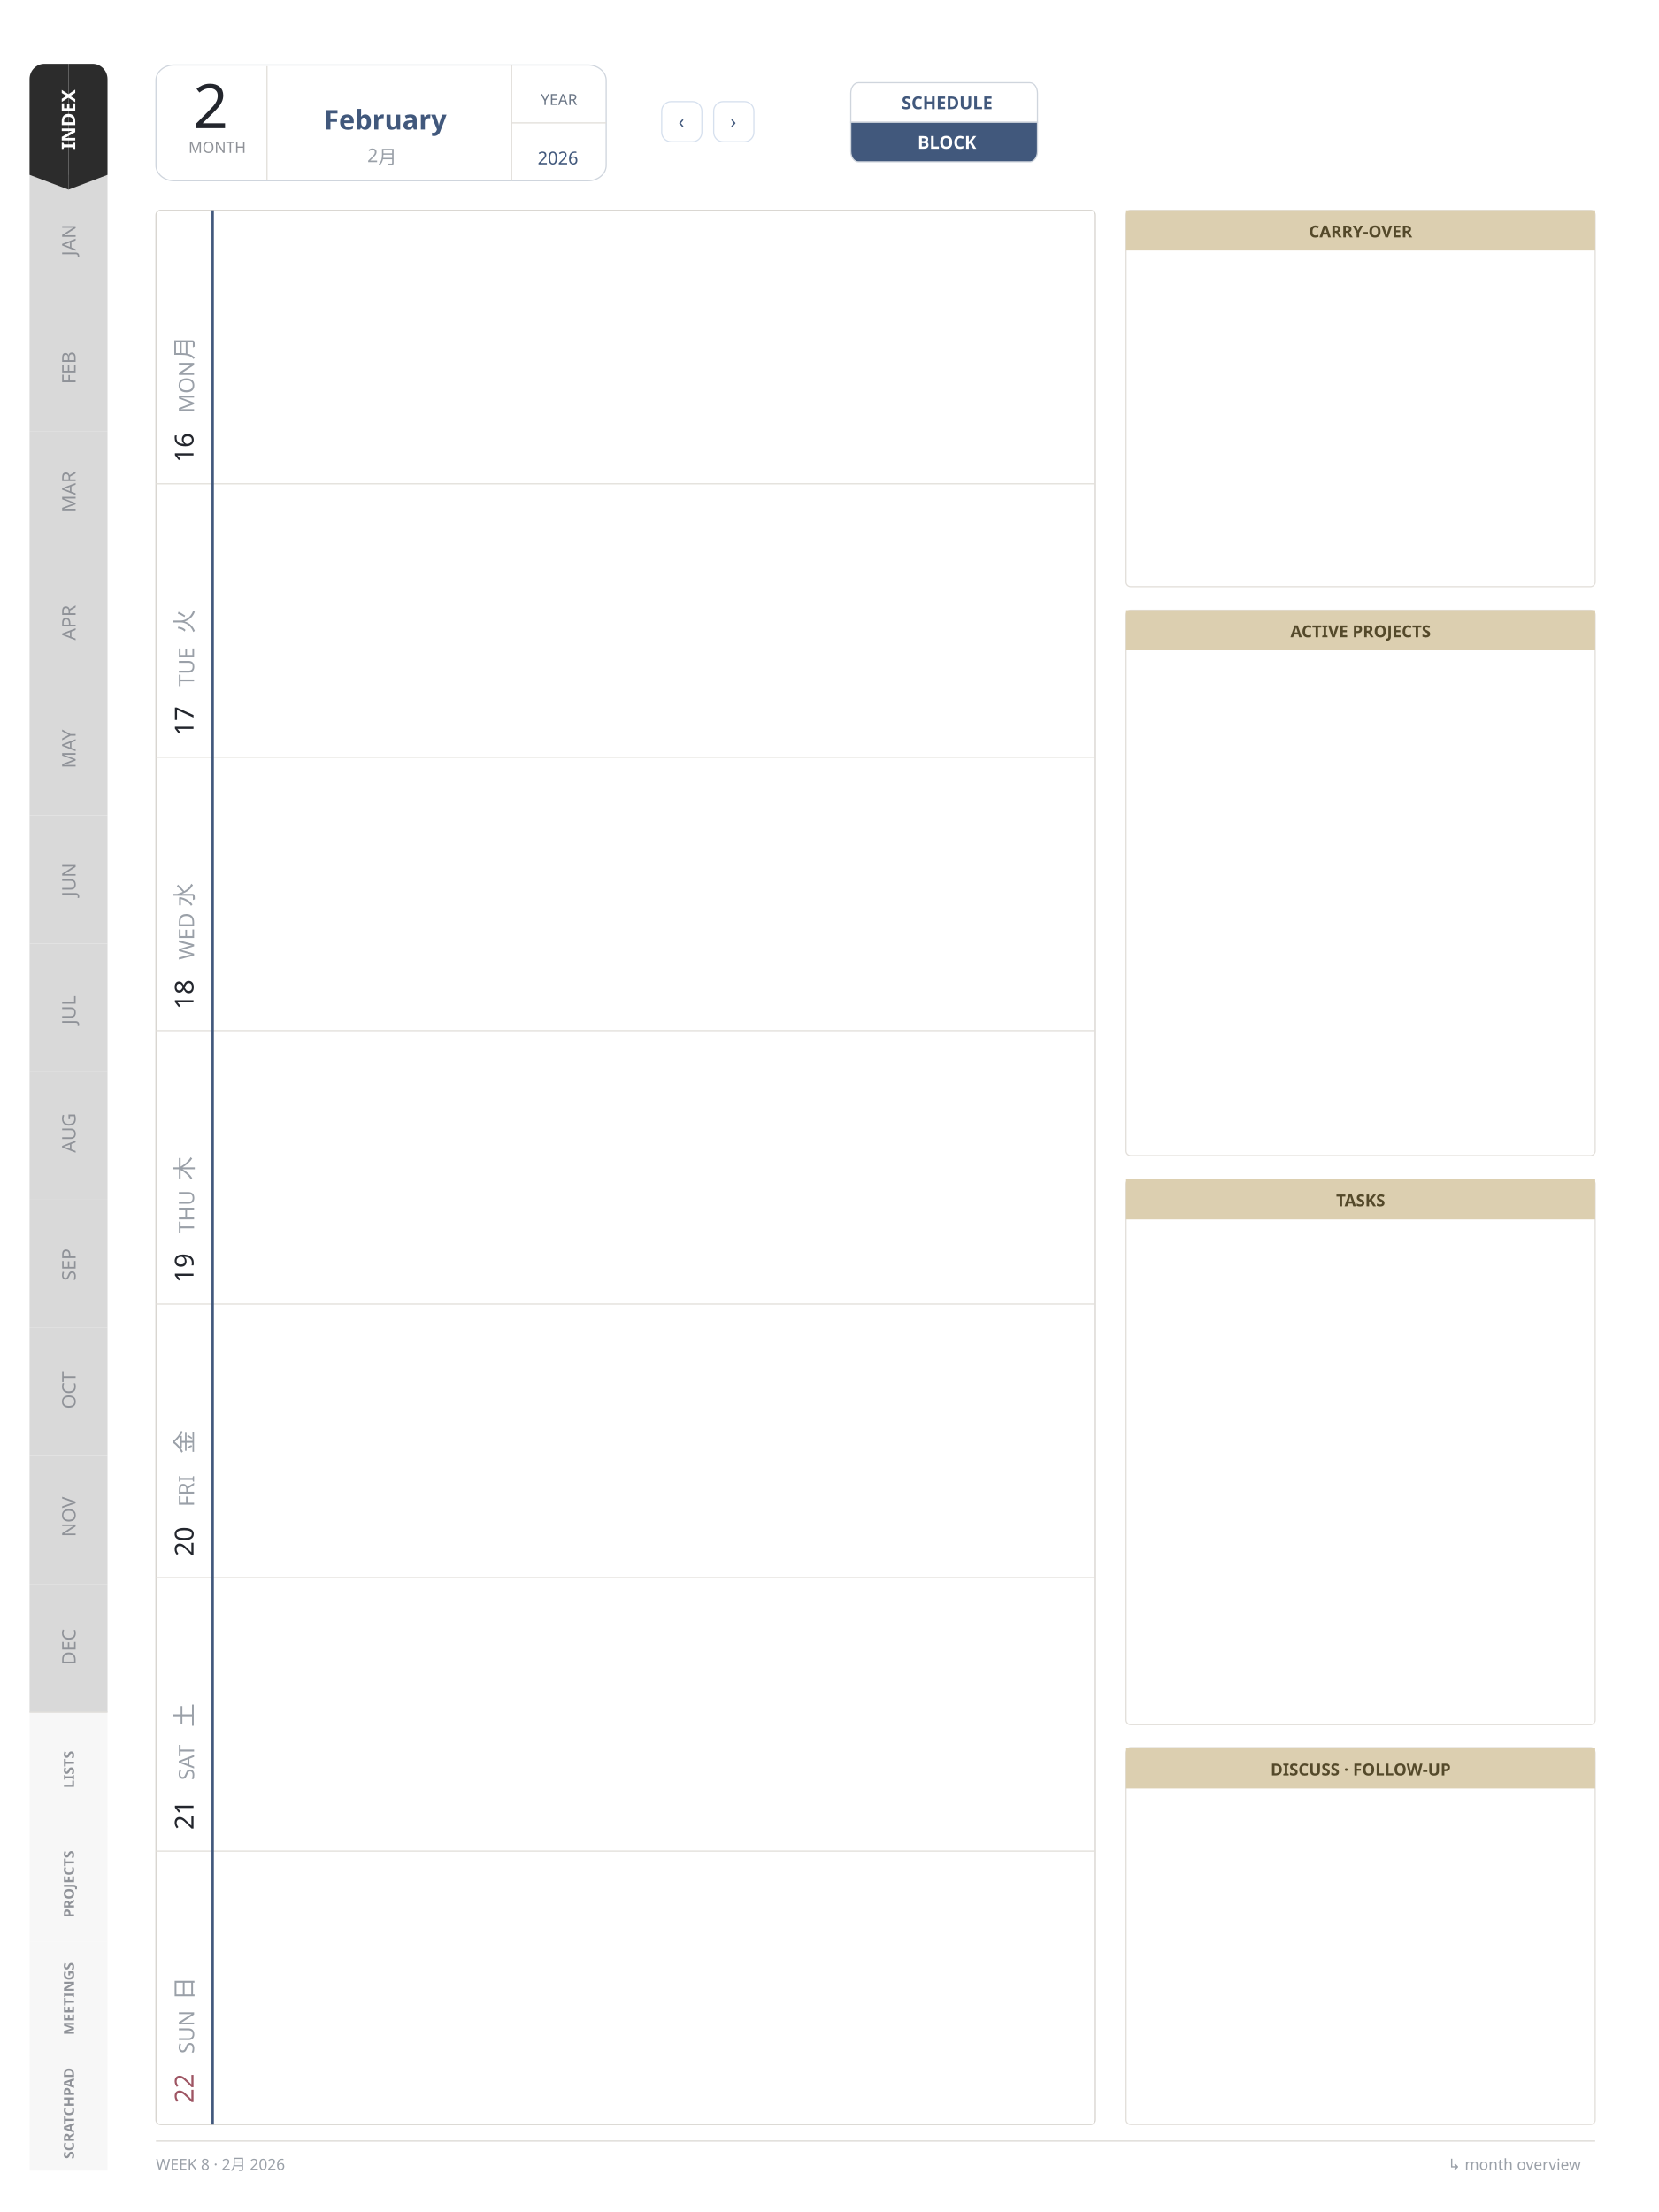
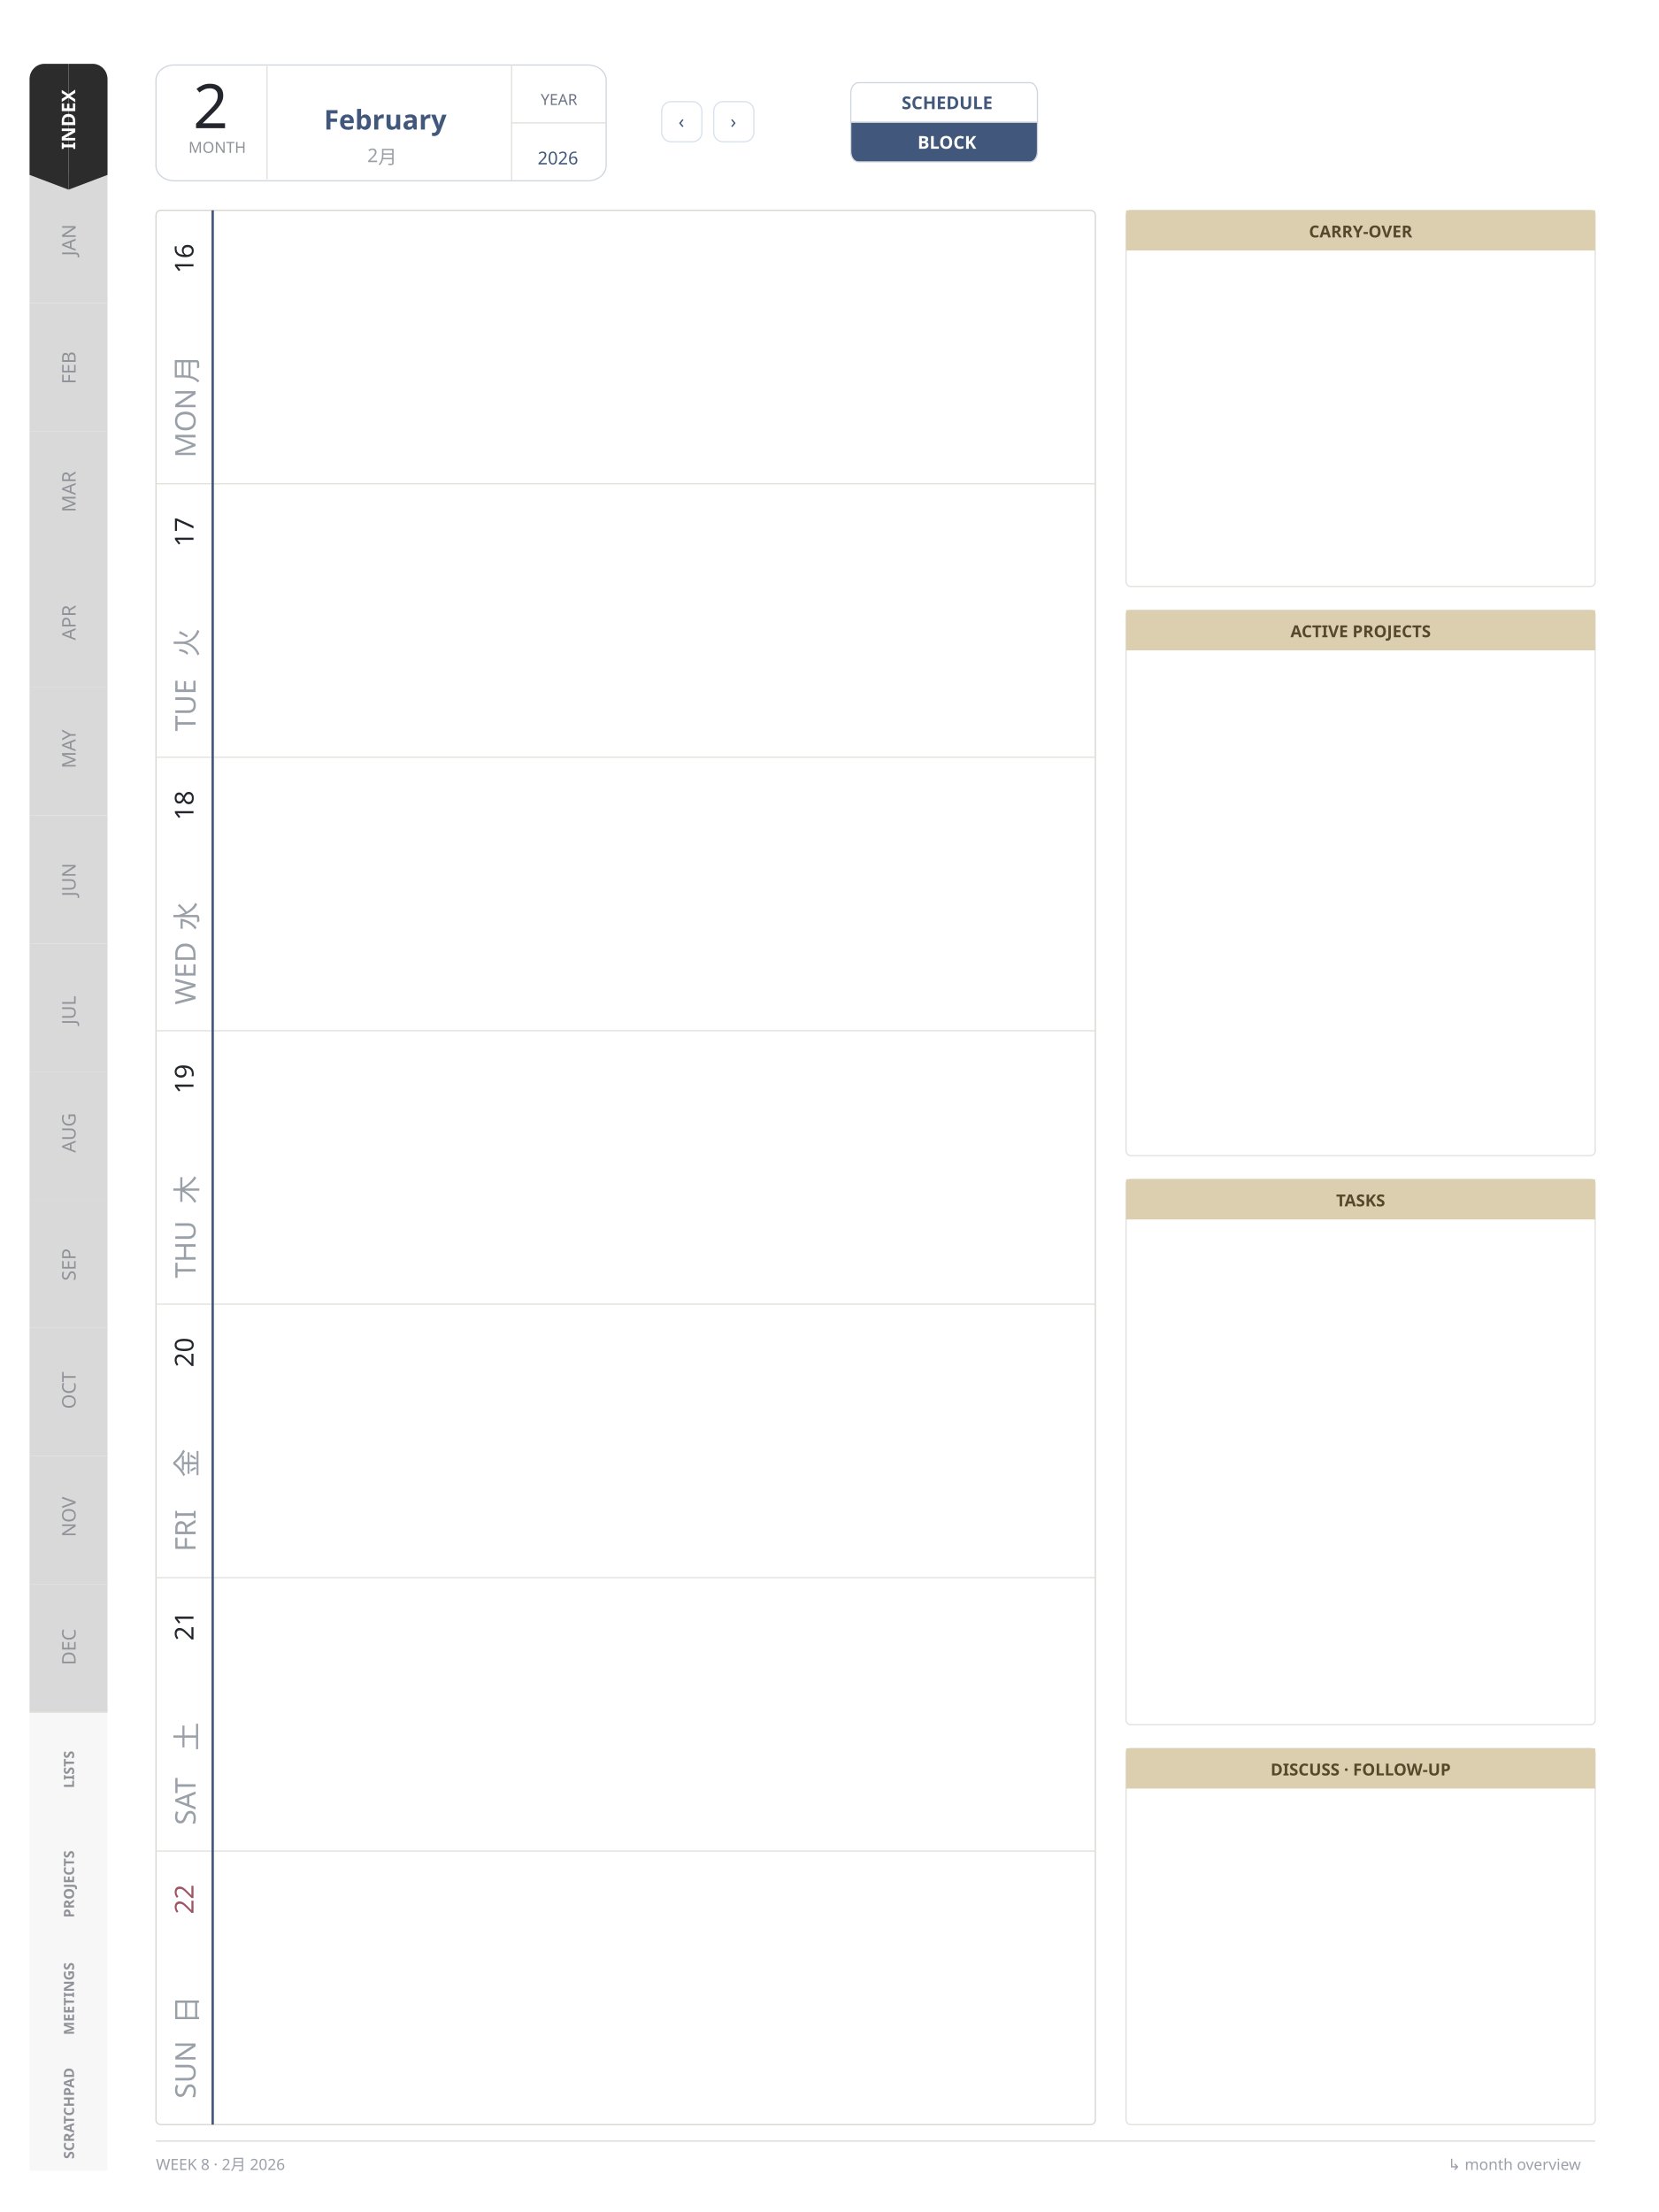
<svg xmlns="http://www.w3.org/2000/svg" width="1404" height="1872" viewBox="0 0 1404 1872" fill="none">
  <rect width="1404" height="1872" fill="#1E1E1E" />
  <g id="03-week-block" clip-path="url(#clip0_0_1)">
    <path id="page-bg" d="M1404 0H0V1872H1404V0Z" fill="white" />
    <g id="background">
      <g id="wb-left">
        <g id="wb-layout">
          <path id="Vector" d="M923 178H136C133.791 178 132 179.791 132 182V1794C132 1796.21 133.791 1798 136 1798H923C925.209 1798 927 1796.21 927 1794V182C927 179.791 925.209 178 923 178Z" stroke="#D7D4CF" />
          <path id="Vector_2" d="M132 409.429H927" stroke="#E2DFDA" />
          <path id="Vector_3" d="M132 640.857H927" stroke="#E2DFDA" />
          <path id="Vector_4" d="M132 872.286H927" stroke="#E2DFDA" />
          <path id="Vector_5" d="M132 1103.71H927" stroke="#E2DFDA" />
          <path id="Vector_6" d="M132 1335.14H927" stroke="#E2DFDA" />
          <path id="Vector_7" d="M132 1566.57H927" stroke="#E2DFDA" />
          <path id="Vector_8" d="M180 178V1798" stroke="#41587C" stroke-width="2" />
        </g>
        <g id="wb-day">
-           <text id="wb-day-1-wd" transform="matrix(0 -1 1 0 146 349.429)" fill="#9AA0A8" style="white-space: pre" xml:space="preserve" font-family="IBM Plex Mono" font-size="18" letter-spacing="0em">
-             <tspan x="0" y="18.25">MON</tspan>
-           </text>
-           <text id="wb-day-2-wd" transform="matrix(0 -1 1 0 146 580.857)" fill="#9AA0A8" style="white-space: pre" xml:space="preserve" font-family="IBM Plex Mono" font-size="18" letter-spacing="0em">
-             <tspan x="0" y="18.25">TUE</tspan>
-           </text>
-           <text id="wb-day-3-wd" transform="matrix(0 -1 1 0 146 812.286)" fill="#9AA0A8" style="white-space: pre" xml:space="preserve" font-family="IBM Plex Mono" font-size="18" letter-spacing="0em">
-             <tspan x="0" y="18.25">WED</tspan>
-           </text>
-           <text id="wb-day-4-wd" transform="matrix(0 -1 1 0 146 1043.71)" fill="#9AA0A8" style="white-space: pre" xml:space="preserve" font-family="IBM Plex Mono" font-size="18" letter-spacing="0em">
-             <tspan x="0" y="18.25">THU</tspan>
-           </text>
-           <text id="wb-day-5-wd" transform="matrix(0 -1 1 0 146 1275.14)" fill="#9AA0A8" style="white-space: pre" xml:space="preserve" font-family="IBM Plex Mono" font-size="18" letter-spacing="0em">
-             <tspan x="0" y="18.25">FRI</tspan>
-           </text>
-           <text id="wb-day-6-wd" transform="matrix(0 -1 1 0 146 1506.57)" fill="#9AA0A8" style="white-space: pre" xml:space="preserve" font-family="IBM Plex Mono" font-size="18" letter-spacing="0em">
-             <tspan x="0" y="18.25">SAT</tspan>
-           </text>
-           <text id="wb-day-7-wd" transform="matrix(0 -1 1 0 146 1738)" fill="#9AA0A8" style="white-space: pre" xml:space="preserve" font-family="IBM Plex Mono" font-size="18" letter-spacing="0em">
-             <tspan x="0" y="18.25">SUN</tspan>
+           <text id="wb-day-1-wd" transform="matrix(0 -1 1 0 141 387.429)" fill="#9AA0A8" style="white-space: pre" xml:space="preserve" font-family="IBM Plex Mono" font-size="24" letter-spacing="0em">
+             <tspan x="0" y="24.5">MON</tspan>
+           </text>
+           <text id="wb-day-2-wd" transform="matrix(0 -1 1 0 141 618.857)" fill="#9AA0A8" style="white-space: pre" xml:space="preserve" font-family="IBM Plex Mono" font-size="24" letter-spacing="0em">
+             <tspan x="0" y="24.5">TUE</tspan>
+           </text>
+           <text id="wb-day-3-wd" transform="matrix(0 -1 1 0 141 850.286)" fill="#9AA0A8" style="white-space: pre" xml:space="preserve" font-family="IBM Plex Mono" font-size="24" letter-spacing="0em">
+             <tspan x="0" y="24.5">WED</tspan>
+           </text>
+           <text id="wb-day-4-wd" transform="matrix(0 -1 1 0 141 1081.71)" fill="#9AA0A8" style="white-space: pre" xml:space="preserve" font-family="IBM Plex Mono" font-size="24" letter-spacing="0em">
+             <tspan x="0" y="24.5">THU</tspan>
+           </text>
+           <text id="wb-day-5-wd" transform="matrix(0 -1 1 0 141 1313.14)" fill="#9AA0A8" style="white-space: pre" xml:space="preserve" font-family="IBM Plex Mono" font-size="24" letter-spacing="0em">
+             <tspan x="0" y="24.5">FRI</tspan>
+           </text>
+           <text id="wb-day-6-wd" transform="matrix(0 -1 1 0 141 1544.57)" fill="#9AA0A8" style="white-space: pre" xml:space="preserve" font-family="IBM Plex Mono" font-size="24" letter-spacing="0em">
+             <tspan x="0" y="24.5">SAT</tspan>
+           </text>
+           <text id="wb-day-7-wd" transform="matrix(0 -1 1 0 141 1776)" fill="#9AA0A8" style="white-space: pre" xml:space="preserve" font-family="IBM Plex Mono" font-size="24" letter-spacing="0em">
+             <tspan x="0" y="24.5">SUN</tspan>
          </text>
        </g>
        <g id="wb-jp-day">
-           <text id="æ" transform="matrix(0 -1 1 0 142 304.429)" fill="#9AA0A8" style="white-space: pre" xml:space="preserve" font-family="Noto Sans" font-size="20" letter-spacing="0em">
-             <tspan x="0" y="21.26">月</tspan>
-           </text>
-           <text id="ç«" transform="matrix(0 -1 1 0 142 535.857)" fill="#9AA0A8" style="white-space: pre" xml:space="preserve" font-family="Noto Sans" font-size="20" letter-spacing="0em">
-             <tspan x="0" y="21.26">火</tspan>
-           </text>
-           <text id="æ°´" transform="matrix(0 -1 1 0 142 767.286)" fill="#9AA0A8" style="white-space: pre" xml:space="preserve" font-family="Noto Sans" font-size="20" letter-spacing="0em">
-             <tspan x="0" y="21.26">水</tspan>
-           </text>
-           <text id="æ¨" transform="matrix(0 -1 1 0 142 998.714)" fill="#9AA0A8" style="white-space: pre" xml:space="preserve" font-family="Noto Sans" font-size="20" letter-spacing="0em">
-             <tspan x="0" y="21.26">木</tspan>
-           </text>
-           <text id="é" transform="matrix(0 -1 1 0 142 1230.14)" fill="#9AA0A8" style="white-space: pre" xml:space="preserve" font-family="Noto Sans" font-size="20" letter-spacing="0em">
-             <tspan x="0" y="21.26">金</tspan>
-           </text>
-           <text id="å" transform="matrix(0 -1 1 0 142 1461.57)" fill="#9AA0A8" style="white-space: pre" xml:space="preserve" font-family="Noto Sans" font-size="20" letter-spacing="0em">
-             <tspan x="0" y="21.26">土</tspan>
-           </text>
-           <text id="æ¥" transform="matrix(0 -1 1 0 142 1693)" fill="#9AA0A8" style="white-space: pre" xml:space="preserve" font-family="Noto Sans" font-size="20" letter-spacing="0em">
-             <tspan x="0" y="21.26">日</tspan>
+           <text id="æ" transform="matrix(0 -1 1 0 141 324.429)" fill="#9AA0A8" style="white-space: pre" xml:space="preserve" font-family="Noto Sans" font-size="24" letter-spacing="0em">
+             <tspan x="0" y="25.812">月</tspan>
+           </text>
+           <text id="ç«" transform="matrix(0 -1 1 0 141 555.857)" fill="#9AA0A8" style="white-space: pre" xml:space="preserve" font-family="Noto Sans" font-size="24" letter-spacing="0em">
+             <tspan x="0" y="25.812">火</tspan>
+           </text>
+           <text id="æ°´" transform="matrix(0 -1 1 0 141 787.286)" fill="#9AA0A8" style="white-space: pre" xml:space="preserve" font-family="Noto Sans" font-size="24" letter-spacing="0em">
+             <tspan x="0" y="25.812">水</tspan>
+           </text>
+           <text id="æ¨" transform="matrix(0 -1 1 0 141 1018.71)" fill="#9AA0A8" style="white-space: pre" xml:space="preserve" font-family="Noto Sans" font-size="24" letter-spacing="0em">
+             <tspan x="0" y="25.812">木</tspan>
+           </text>
+           <text id="é" transform="matrix(0 -1 1 0 141 1250.14)" fill="#9AA0A8" style="white-space: pre" xml:space="preserve" font-family="Noto Sans" font-size="24" letter-spacing="0em">
+             <tspan x="0" y="25.812">金</tspan>
+           </text>
+           <text id="å" transform="matrix(0 -1 1 0 141 1481.57)" fill="#9AA0A8" style="white-space: pre" xml:space="preserve" font-family="Noto Sans" font-size="24" letter-spacing="0em">
+             <tspan x="0" y="25.812">土</tspan>
+           </text>
+           <text id="æ¥" transform="matrix(0 -1 1 0 141 1713)" fill="#9AA0A8" style="white-space: pre" xml:space="preserve" font-family="Noto Sans" font-size="24" letter-spacing="0em">
+             <tspan x="0" y="25.812">日</tspan>
          </text>
        </g>
      </g>
      <g id="wb-right">
        <g id="wb-box-carryover">
          <path id="Vector_9" d="M1346 178H957C954.791 178 953 179.791 953 182V492.367C953 494.576 954.791 496.367 957 496.367H1346C1348.21 496.367 1350 494.576 1350 492.367V182C1350 179.791 1348.21 178 1346 178Z" stroke="#E2DFDA" />
          <path id="wb-box-carryover-header-bg" d="M1350 178H953V212H1350V178Z" fill="#DCCFB0" />
          <text id="wb-box-carryover-title" fill="#54492A" style="white-space: pre" xml:space="preserve" font-family="Noto Sans" font-size="14" font-weight="bold" letter-spacing="0em">
            <tspan x="1107.75" y="200.932">CARRY-OVER</tspan>
          </text>
        </g>
        <g id="wb-box-projects">
          <path id="Vector_10" d="M1346 516.367H957C954.791 516.367 953 518.158 953 520.367V974C953 976.209 954.791 978 957 978H1346C1348.21 978 1350 976.209 1350 974V520.367C1350 518.158 1348.21 516.367 1346 516.367Z" stroke="#E2DFDA" />
          <path id="wb-box-projects-header-bg" d="M1350 516.367H953V550.367H1350V516.367Z" fill="#DCCFB0" />
          <text id="wb-box-projects-title" fill="#54492A" style="white-space: pre" xml:space="preserve" font-family="Noto Sans" font-size="14" font-weight="bold" letter-spacing="0em">
            <tspan x="1092.1" y="539.299">ACTIVE PROJECTS</tspan>
          </text>
        </g>
        <g id="wb-box-tasks">
          <path id="Vector_11" d="M1346 998H957C954.791 998 953 999.791 953 1002V1455.63C953 1457.84 954.791 1459.63 957 1459.63H1346C1348.21 1459.63 1350 1457.84 1350 1455.63V1002C1350 999.791 1348.21 998 1346 998Z" stroke="#E2DFDA" />
          <path id="wb-box-tasks-header-bg" d="M1350 998H953V1032H1350V998Z" fill="#DCCFB0" />
          <text id="wb-box-tasks-title" fill="#54492A" style="white-space: pre" xml:space="preserve" font-family="Noto Sans" font-size="14" font-weight="bold" letter-spacing="0em">
            <tspan x="1130.75" y="1020.93">TASKS</tspan>
          </text>
        </g>
        <g id="wb-box-discuss">
          <path id="Vector_12" d="M1346 1479.63H957C954.791 1479.63 953 1481.42 953 1483.63V1794C953 1796.21 954.791 1798 957 1798H1346C1348.21 1798 1350 1796.21 1350 1794V1483.63C1350 1481.42 1348.21 1479.63 1346 1479.63Z" stroke="#E2DFDA" />
          <path id="wb-box-discuss-header-bg" d="M1350 1479.63H953V1513.63H1350V1479.63Z" fill="#DCCFB0" />
          <text id="wb-box-discuss-title" fill="#54492A" style="white-space: pre" xml:space="preserve" font-family="Noto Sans" font-size="14" font-weight="bold" letter-spacing="0em">
            <tspan x="1075.25" y="1502.56">DISCUSS · FOLLOW-UP</tspan>
          </text>
        </g>
      </g>
      <g id="footer-rule">
        <path id="Vector_13" d="M132 1812H1350" stroke="#DCD9D4" />
      </g>
      <g id="rail">
        <g id="rail-months-bg">
          <rect id="rail-month-01-bg" x="25" y="148" width="66" height="108.417" fill="#D9D9D9" />
          <rect id="rail-month-02-bg" x="25" y="256.417" width="66" height="108.417" fill="#D9D9D9" />
          <rect id="rail-month-03-bg" x="25" y="364.833" width="66" height="108.417" fill="#D9D9D9" />
          <rect id="rail-month-04-bg" x="25" y="473.25" width="66" height="108.417" fill="#D9D9D9" />
          <rect id="rail-month-05-bg" x="25" y="581.667" width="66" height="108.417" fill="#D9D9D9" />
          <rect id="rail-month-06-bg" x="25" y="690.083" width="66" height="108.417" fill="#D9D9D9" />
          <rect id="rail-month-07-bg" x="25" y="798.5" width="66" height="108.417" fill="#D9D9D9" />
          <rect id="rail-month-08-bg" x="25" y="906.917" width="66" height="108.417" fill="#D9D9D9" />
          <rect id="rail-month-09-bg" x="25" y="1015.33" width="66" height="108.417" fill="#D9D9D9" />
          <rect id="rail-month-10-bg" x="25" y="1123.75" width="66" height="108.417" fill="#D9D9D9" />
          <rect id="rail-month-11-bg" x="25" y="1232.17" width="66" height="108.417" fill="#D9D9D9" />
          <rect id="rail-month-12-bg" x="25" y="1340.58" width="66" height="108.417" fill="#D9D9D9" />
        </g>
        <g id="rail-months">
          <text id="rail-month-01" transform="matrix(0 -1 1 0 25 256.417)" fill="#8F9298" style="white-space: pre" xml:space="preserve" font-family="IBM Plex Mono" font-size="16" letter-spacing="0em">
            <tspan x="39.818" y="39">JAN</tspan>
          </text>
          <text id="rail-month-02" transform="matrix(0 -1 1 0 25 364.833)" fill="#8F9298" style="white-space: pre" xml:space="preserve" font-family="IBM Plex Mono" font-size="16" letter-spacing="0em">
            <tspan x="39.818" y="39">FEB</tspan>
          </text>
          <text id="rail-month-03" transform="matrix(0 -1 1 0 25 473.25)" fill="#8F9298" style="white-space: pre" xml:space="preserve" font-family="IBM Plex Mono" font-size="16" letter-spacing="0em">
            <tspan x="39.818" y="39">MAR</tspan>
          </text>
          <text id="rail-month-04" transform="matrix(0 -1 1 0 25 581.667)" fill="#8F9298" style="white-space: pre" xml:space="preserve" font-family="IBM Plex Mono" font-size="16" letter-spacing="0em">
            <tspan x="39.818" y="39">APR</tspan>
          </text>
          <text id="rail-month-05" transform="matrix(0 -1 1 0 25 690.083)" fill="#8F9298" style="white-space: pre" xml:space="preserve" font-family="IBM Plex Mono" font-size="16" letter-spacing="0em">
            <tspan x="39.818" y="39">MAY</tspan>
          </text>
          <text id="rail-month-06" transform="matrix(0 -1 1 0 25 798.5)" fill="#8F9298" style="white-space: pre" xml:space="preserve" font-family="IBM Plex Mono" font-size="16" letter-spacing="0em">
            <tspan x="39.818" y="39">JUN</tspan>
          </text>
          <text id="rail-month-07" transform="matrix(0 -1 1 0 25 906.917)" fill="#8F9298" style="white-space: pre" xml:space="preserve" font-family="IBM Plex Mono" font-size="16" letter-spacing="0em">
            <tspan x="39.818" y="39">JUL</tspan>
          </text>
          <text id="rail-month-08" transform="matrix(0 -1 1 0 25 1015.33)" fill="#8F9298" style="white-space: pre" xml:space="preserve" font-family="IBM Plex Mono" font-size="16" letter-spacing="0em">
            <tspan x="39.818" y="39">AUG</tspan>
          </text>
          <text id="rail-month-09" transform="matrix(0 -1 1 0 25 1123.75)" fill="#8F9298" style="white-space: pre" xml:space="preserve" font-family="IBM Plex Mono" font-size="16" letter-spacing="0em">
            <tspan x="39.818" y="39">SEP</tspan>
          </text>
          <text id="rail-month-10" transform="matrix(0 -1 1 0 25 1232.17)" fill="#8F9298" style="white-space: pre" xml:space="preserve" font-family="IBM Plex Mono" font-size="16" letter-spacing="0em">
            <tspan x="39.818" y="39">OCT</tspan>
          </text>
          <text id="rail-month-11" transform="matrix(0 -1 1 0 25 1340.58)" fill="#8F9298" style="white-space: pre" xml:space="preserve" font-family="IBM Plex Mono" font-size="16" letter-spacing="0em">
            <tspan x="39.818" y="39">NOV</tspan>
          </text>
          <text id="rail-month-12" transform="matrix(0 -1 1 0 25 1449)" fill="#8F9298" style="white-space: pre" xml:space="preserve" font-family="IBM Plex Mono" font-size="16" letter-spacing="0em">
            <tspan x="39.818" y="39">DEC</tspan>
          </text>
        </g>
        <g id="rail-index-chip">
          <g id="Vector_14">
            <path d="M25 148L58 160.5V54H37.5C31 54 25 59.5 25 67V148Z" fill="#2C2C2C" />
            <path d="M91 148L58 160.5V54H78.5C85 54 91 59.5 91 67V148Z" fill="#2C2C2C" />
          </g>
          <text id="rail-index-label" transform="matrix(0 -1 1 0 44.9048 127.388)" fill="white" style="white-space: pre" xml:space="preserve" font-family="Noto Sans" font-size="16" font-weight="bold" letter-spacing="0em">
            <tspan x="0.842" y="18.779">INDEX</tspan>
          </text>
        </g>
        <path id="Vector_15" d="M25 1449H91" stroke="#E2DFDA" />
        <g id="rail-sections-bg">
          <rect id="rail-section-4-bg" opacity="0.2" x="25" y="1740" width="66" height="97" fill="#D9D9D9" />
          <rect id="rail-section-3-bg" opacity="0.2" x="25" y="1643" width="66" height="97" fill="#D9D9D9" />
          <rect id="rail-section-2-bg" opacity="0.2" x="25" y="1546" width="66" height="97" fill="#D9D9D9" />
          <rect id="rail-section-1-bg" opacity="0.2" x="25" y="1449" width="66" height="97" fill="#D9D9D9" />
        </g>
        <g id="rail-sections">
          <text id="rail-section-1" transform="matrix(0 -1 1 0 25 1546)" fill="#8F9298" style="white-space: pre" xml:space="preserve" font-family="Noto Sans" font-size="12" font-weight="bold" letter-spacing="0em">
            <tspan x="32.691" y="37.656">LISTS</tspan>
          </text>
          <text id="rail-section-2" transform="matrix(0 -1 1 0 25 1643)" fill="#8F9298" style="white-space: pre" xml:space="preserve" font-family="Noto Sans" font-size="12" font-weight="bold" letter-spacing="0em">
            <tspan x="20.053" y="37.656">PROJECTS</tspan>
          </text>
          <text id="rail-section-3" transform="matrix(0 -1 1 0 25 1740)" fill="#8F9298" style="white-space: pre" xml:space="preserve" font-family="Noto Sans" font-size="12" font-weight="bold" letter-spacing="0em">
            <tspan x="17.791" y="37.656">MEETINGS</tspan>
          </text>
          <text id="rail-section-4" transform="matrix(0 -1 1 0 25 1837)" fill="#8F9298" style="white-space: pre" xml:space="preserve" font-family="Noto Sans" font-size="12" font-weight="bold" letter-spacing="0em">
            <tspan x="9.875" y="37.656">SCRATCHPAD</tspan>
          </text>
        </g>
      </g>
      <g id="hdr-nav">
        <path id="hdr-nav-prev-bg" d="M586 86H568C563.582 86 560 89.582 560 94V112C560 116.418 563.582 120 568 120H586C590.418 120 594 116.418 594 112V94C594 89.582 590.418 86 586 86Z" stroke="#D6E0EE" />
        <text id="â¹" fill="#41587C" style="white-space: pre" xml:space="preserve" font-family="Noto Sans" font-size="16" letter-spacing="0em">
          <tspan x="574.133" y="108.424">‹</tspan>
        </text>
        <path id="hdr-nav-next-bg" d="M630 86H612C607.582 86 604 89.582 604 94V112C604 116.418 607.582 120 612 120H630C634.418 120 638 116.418 638 112V94C638 89.582 634.418 86 630 86Z" stroke="#D6E0EE" />
        <text id="âº" fill="#41587C" style="white-space: pre" xml:space="preserve" font-family="Noto Sans" font-size="16" letter-spacing="0em">
          <tspan x="618.133" y="108.424">›</tspan>
        </text>
      </g>
      <g id="hdr-layout">
        <path id="hdr-datebox-frame" d="M497.618 55H147.382C138.887 55 132 60.82 132 68V140C132 147.18 138.887 153 147.382 153H497.618C506.113 153 513 147.18 513 140V68C513 60.82 506.113 55 497.618 55Z" stroke="#CFD5DD" />
        <path id="Vector_16" d="M225.957 56V152" stroke="#E2DFDA" />
        <path id="Vector_17" d="M433 55V153" stroke="#E2DFDA" />
        <path id="Vector_18" d="M433 104H513" stroke="#E2DFDA" />
      </g>
    </g>
    <g id="var-ink">
      <g id="hdr-toggle">
        <path id="hdr-toggle-schedule-bg" d="M878 103.5V78.888C878 73.979 875.144 70 871.621 70H726.379C722.856 70 720 73.979 720 78.888V103.5H878Z" stroke="#CFD5DD" />
        <path id="hdr-toggle-block-bg" d="M720 128.112C720 133.021 722.856 137 726.379 137H871.621C875.144 137 878 133.021 878 128.112V103.5H720V128.112Z" fill="#41587C" stroke="#CFD5DD" />
        <text id="hdr-toggle-schedule" fill="#41587C" style="white-space: pre" xml:space="preserve" font-family="IBM Plex Mono" font-size="15" font-weight="bold" letter-spacing="0em">
          <tspan x="763.023" y="92.375">SCHEDULE</tspan>
        </text>
        <text id="hdr-toggle-block" fill="white" style="white-space: pre" xml:space="preserve" font-family="IBM Plex Mono" font-size="15" font-weight="bold" letter-spacing="0em">
          <tspan x="776.515" y="125.875">BLOCK</tspan>
        </text>
      </g>
      <g id="wb-left-nums">
-         <text id="wb-day-1-num" transform="matrix(0 -1 1 0 141 391.429)" fill="#23262D" style="white-space: pre" xml:space="preserve" font-family="IBM Plex Mono" font-size="22" letter-spacing="0em">
-           <tspan x="0" y="22.75">16</tspan>
-         </text>
-         <text id="wb-day-2-num" transform="matrix(0 -1 1 0 141 622.857)" fill="#23262D" style="white-space: pre" xml:space="preserve" font-family="IBM Plex Mono" font-size="22" letter-spacing="0em">
-           <tspan x="0" y="22.75">17</tspan>
-         </text>
-         <text id="wb-day-3-num" transform="matrix(0 -1 1 0 141 854.286)" fill="#23262D" style="white-space: pre" xml:space="preserve" font-family="IBM Plex Mono" font-size="22" letter-spacing="0em">
-           <tspan x="0" y="22.75">18</tspan>
-         </text>
-         <text id="wb-day-4-num" transform="matrix(0 -1 1 0 141 1085.71)" fill="#23262D" style="white-space: pre" xml:space="preserve" font-family="IBM Plex Mono" font-size="22" letter-spacing="0em">
-           <tspan x="0" y="22.75">19</tspan>
-         </text>
-         <text id="wb-day-5-num" transform="matrix(0 -1 1 0 141 1317.14)" fill="#23262D" style="white-space: pre" xml:space="preserve" font-family="IBM Plex Mono" font-size="22" letter-spacing="0em">
-           <tspan x="0" y="22.75">20</tspan>
-         </text>
-         <text id="wb-day-6-num" transform="matrix(0 -1 1 0 141 1548.57)" fill="#23262D" style="white-space: pre" xml:space="preserve" font-family="IBM Plex Mono" font-size="22" letter-spacing="0em">
-           <tspan x="0" y="22.75">21</tspan>
-         </text>
-         <text id="wb-day-7-num" transform="matrix(0 -1 1 0 141 1780)" fill="#9E5563" style="white-space: pre" xml:space="preserve" font-family="IBM Plex Mono" font-size="22" letter-spacing="0em">
-           <tspan x="0" y="22.75">22</tspan>
+         <text id="wb-day-1-num" transform="matrix(0 -1 1 0 141 436.429)" fill="#23262D" style="white-space: pre" xml:space="preserve" font-family="IBM Plex Mono" font-size="22" letter-spacing="0em">
+           <tspan x="205.046" y="22.75">16</tspan>
+         </text>
+         <text id="wb-day-2-num" transform="matrix(0 -1 1 0 141 667.857)" fill="#23262D" style="white-space: pre" xml:space="preserve" font-family="IBM Plex Mono" font-size="22" letter-spacing="0em">
+           <tspan x="205.046" y="22.75">17</tspan>
+         </text>
+         <text id="wb-day-3-num" transform="matrix(0 -1 1 0 141 899.286)" fill="#23262D" style="white-space: pre" xml:space="preserve" font-family="IBM Plex Mono" font-size="22" letter-spacing="0em">
+           <tspan x="205.046" y="22.75">18</tspan>
+         </text>
+         <text id="wb-day-4-num" transform="matrix(0 -1 1 0 141 1130.71)" fill="#23262D" style="white-space: pre" xml:space="preserve" font-family="IBM Plex Mono" font-size="22" letter-spacing="0em">
+           <tspan x="205.046" y="22.75">19</tspan>
+         </text>
+         <text id="wb-day-5-num" transform="matrix(0 -1 1 0 141 1362.14)" fill="#23262D" style="white-space: pre" xml:space="preserve" font-family="IBM Plex Mono" font-size="22" letter-spacing="0em">
+           <tspan x="205.046" y="22.75">20</tspan>
+         </text>
+         <text id="wb-day-6-num" transform="matrix(0 -1 1 0 141 1593.57)" fill="#23262D" style="white-space: pre" xml:space="preserve" font-family="IBM Plex Mono" font-size="22" letter-spacing="0em">
+           <tspan x="205.046" y="22.75">21</tspan>
+         </text>
+         <text id="wb-day-7-num" transform="matrix(0 -1 1 0 141 1825)" fill="#9E5563" style="white-space: pre" xml:space="preserve" font-family="IBM Plex Mono" font-size="22" letter-spacing="0em">
+           <tspan x="205.046" y="22.75">22</tspan>
        </text>
      </g>
      <text id="footer-left" fill="#9AA0A8" style="white-space: pre" xml:space="preserve" font-family="IBM Plex Mono" font-size="13" letter-spacing="0em">
        <tspan x="132" y="1836.38">WEEK 8 · 2月 2026</tspan>
      </text>
      <text id="footer-right" fill="#9AA0A8" style="white-space: pre" xml:space="preserve" font-family="IBM Plex Mono" font-size="13" letter-spacing="0em">
        <tspan x="1225.28" y="1836.38">↳ month overview</tspan>
      </text>
      <g id="hdr-meta">
        <text id="hdr-big-label" fill="#8F9298" style="white-space: pre" xml:space="preserve" font-family="IBM Plex Mono" font-size="13" letter-spacing="0em">
          <tspan x="159.513" y="129.375">MONTH</tspan>
        </text>
        <text id="hdr-meta-top" fill="#6B7686" style="white-space: pre" xml:space="preserve" font-family="IBM Plex Mono" font-size="13" letter-spacing="0em">
          <tspan x="457.638" y="88.875">YEAR</tspan>
        </text>
        <text id="hdr-month-name" fill="#41587C" style="white-space: pre" xml:space="preserve" font-family="IBM Plex Mono" font-size="23" font-weight="bold" letter-spacing="0em">
          <tspan x="274.16" y="109.625">February</tspan>
        </text>
        <text id="hdr-month-jp" fill="#9AA0A8" style="white-space: pre" xml:space="preserve" font-family="Noto Sans" font-size="16" letter-spacing="0em">
          <tspan x="310.822" y="137.208">2月</tspan>
        </text>
        <text id="hdr-meta-bottom" fill="#41587C" style="white-space: pre" xml:space="preserve" font-family="IBM Plex Mono" font-size="15" letter-spacing="0em">
          <tspan x="455.012" y="139.125">2026</tspan>
        </text>
        <text id="hdr-big" fill="#23262D" style="white-space: pre" xml:space="preserve" font-family="IBM Plex Mono" font-size="52" letter-spacing="0em">
          <tspan x="163.41" y="108.5">2</tspan>
        </text>
      </g>
    </g>
  </g>
  <defs>
    <clipPath id="clip0_0_1">
      <rect width="1404" height="1872" fill="white" />
    </clipPath>
  </defs>
</svg>
